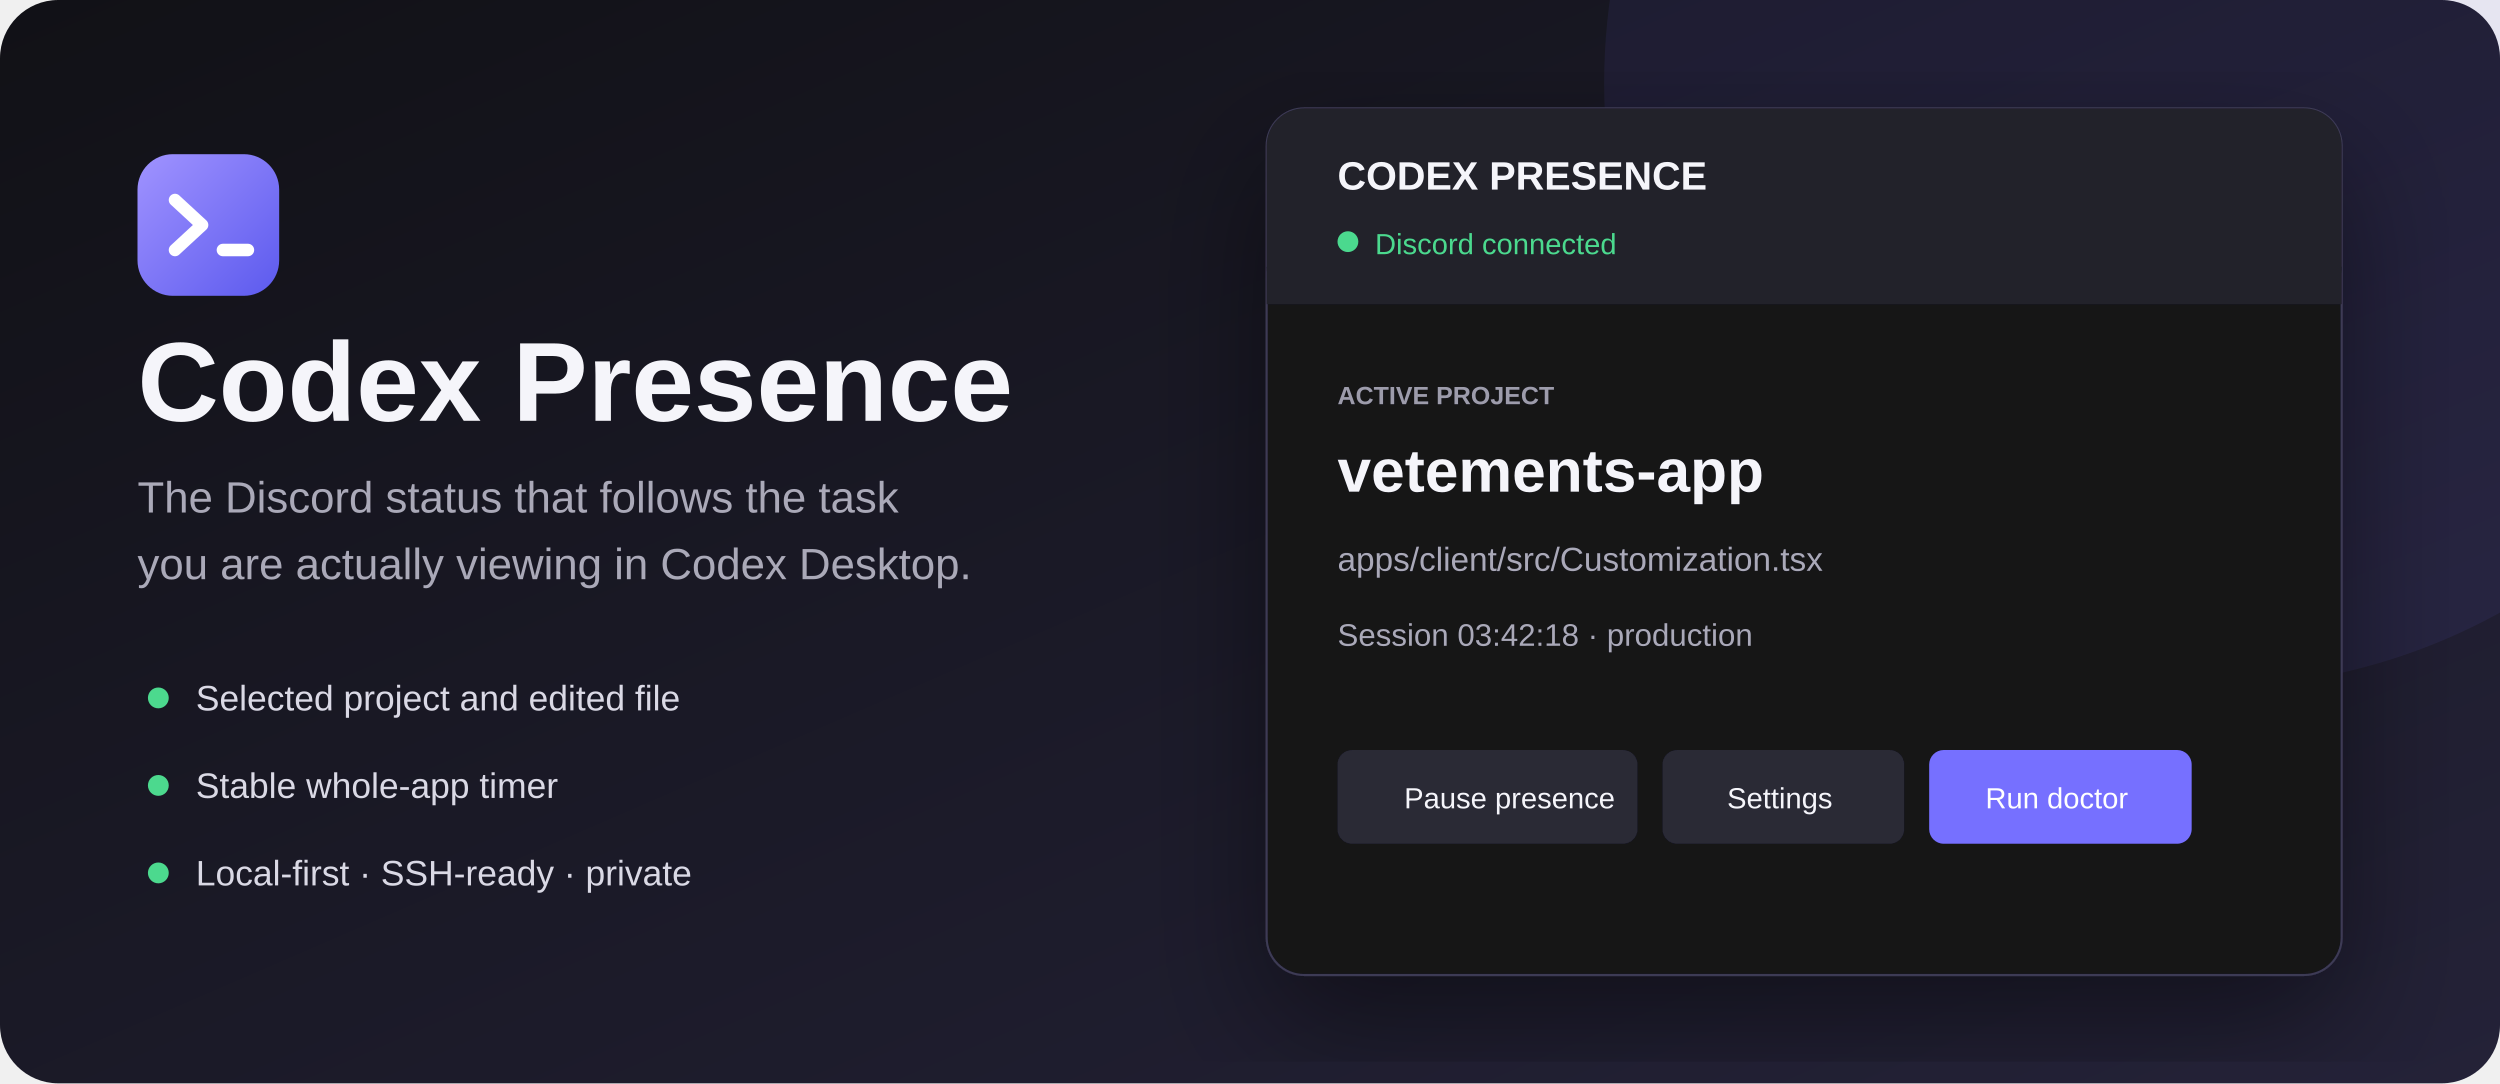
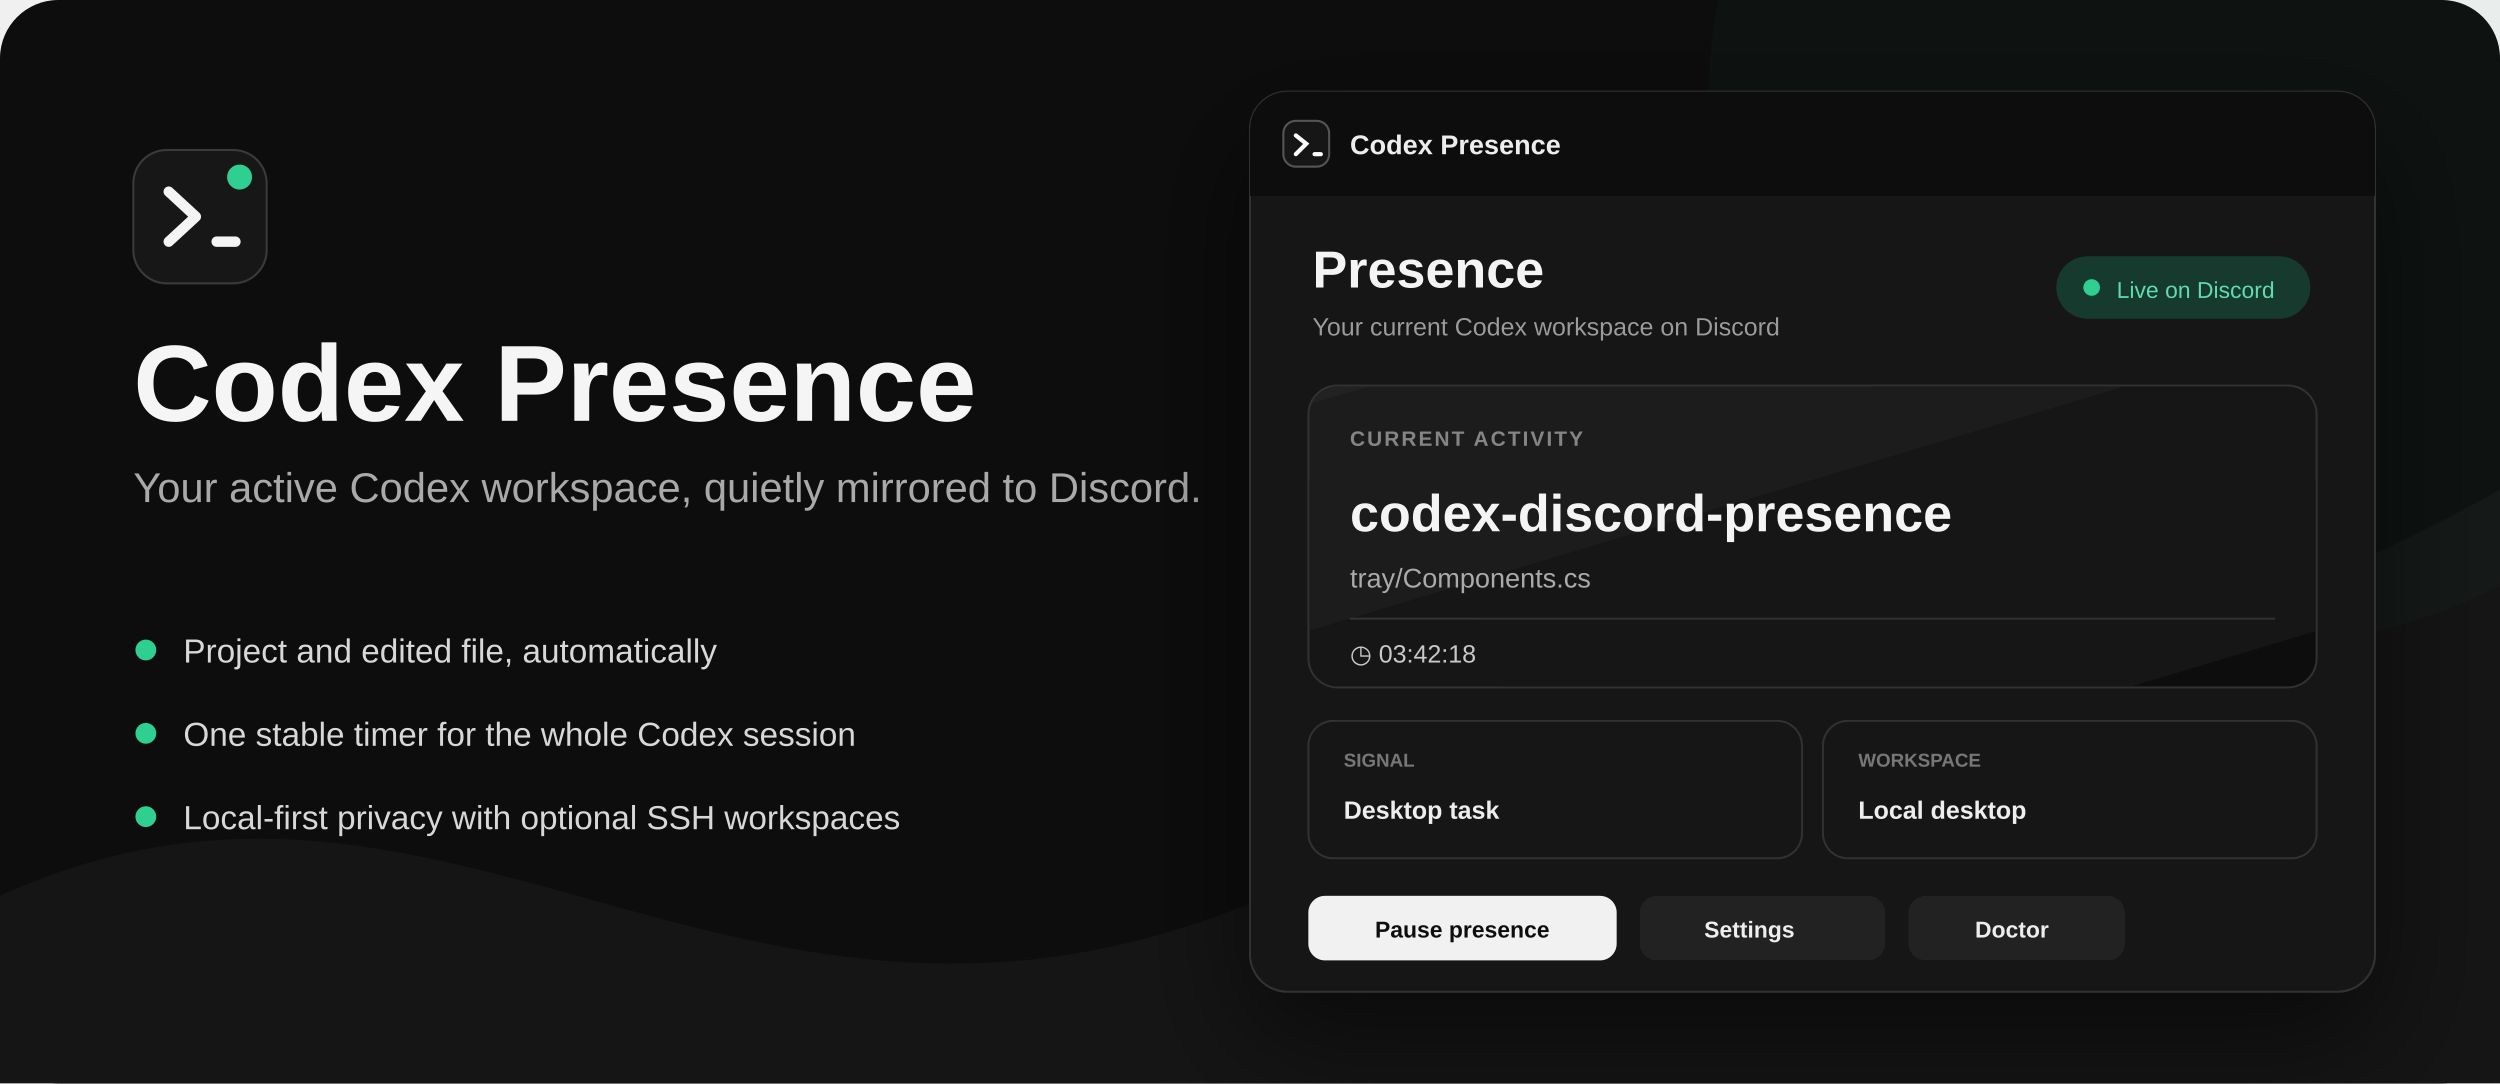
- <svg xmlns="http://www.w3.org/2000/svg" viewBox="0 0 1200 520" role="img" aria-label="Codex Presence desktop dashboard and Discord integration">
+ <svg xmlns="http://www.w3.org/2000/svg" viewBox="0 0 1200 520" role="img" aria-label="Codex Presence dark desktop dashboard">
  <defs>
-     <linearGradient id="bg" x1="0" y1="0" x2="1" y2="1">
-       <stop stop-color="#111116" />
-       <stop offset="1" stop-color="#242238" />
+     <filter id="shadow" x="-20%" y="-20%" width="140%" height="160%">
+       <feDropShadow dx="0" dy="22" stdDeviation="28" flood-color="#000" flood-opacity=".55" />
+     </filter>
+     <linearGradient id="fade" x1="0" y1="0" x2="1" y2="1">
+       <stop stop-color="#202020" />
+       <stop offset="1" stop-color="#101010" />
    </linearGradient>
-     <linearGradient id="accent" x1="0" y1="0" x2="1" y2="1">
-       <stop stop-color="#a093ff" />
-       <stop offset="1" stop-color="#5c5aee" />
-     </linearGradient>
-     <filter id="shadow">
-       <feDropShadow dx="0" dy="24" stdDeviation="30" flood-color="#000" flood-opacity=".45" />
-     </filter>
  </defs>
-   <rect width="1200" height="520" rx="28" fill="url(#bg)" />
-   <circle cx="1060" cy="40" r="290" fill="#766cff" opacity=".08" />
-   <rect x="66" y="74" width="68" height="68" rx="17" fill="url(#accent)" />
-   <path d="M84 96l13 12-13 12m23 0h12" fill="none" stroke="#fff" stroke-width="6" stroke-linecap="round" stroke-linejoin="round" />
-   <text x="66" y="202" fill="#f5f5fa" font-family="Segoe UI,Arial" font-size="54" font-weight="700">Codex Presence</text>
-   <text x="66" y="246" fill="#aaa9b8" font-family="Segoe UI,Arial" font-size="21">The Discord status that follows the task</text>
-   <text x="66" y="278" fill="#aaa9b8" font-family="Segoe UI,Arial" font-size="21">you are actually viewing in Codex Desktop.</text>
-   <g font-family="Segoe UI,Arial" font-size="17" fill="#dad9e5">
-     <circle cx="76" cy="335" r="5" fill="#4cd98e" />
-     <text x="94" y="341">Selected project and edited file</text>
-     <circle cx="76" cy="377" r="5" fill="#4cd98e" />
-     <text x="94" y="383">Stable whole-app timer</text>
-     <circle cx="76" cy="419" r="5" fill="#4cd98e" />
-     <text x="94" y="425">Local-first · SSH-ready · private</text>
-   </g>
-   <g filter="url(#shadow)">
-     <rect x="608" y="52" width="516" height="416" rx="18" fill="#141419" stroke="#3d3a55" />
-     <rect x="608" y="52" width="516" height="94" rx="18" fill="#20202a" />
-     <rect x="608" y="128" width="516" height="18" fill="#20202a" />
-     <text x="642" y="91" fill="#f5f5fa" font-family="Segoe UI,Arial" font-size="19" font-weight="700">CODEX PRESENCE</text>
-     <circle cx="647" cy="116" r="5" fill="#4cd98e" />
-     <text x="660" y="122" fill="#4cd98e" font-family="Segoe UI,Arial" font-size="14">Discord connected</text>
-     <text x="642" y="194" fill="#9d9cab" font-family="Segoe UI,Arial" font-size="12" font-weight="700">ACTIVE PROJECT</text>
-     <text x="642" y="236" fill="#f5f5fa" font-family="Segoe UI,Arial" font-size="29" font-weight="700">vetements-app</text>
-     <text x="642" y="274" fill="#aaa9b8" font-family="Segoe UI,Arial" font-size="16">apps/client/src/Customization.tsx</text>
-     <text x="642" y="310" fill="#aaa9b8" font-family="Segoe UI,Arial" font-size="15">Session  03:42:18  ·  production</text>
-     <rect x="642" y="360" width="144" height="45" rx="7" fill="#292936" />
-     <text x="674" y="388" fill="#f5f5fa" font-family="Segoe UI,Arial" font-size="14">Pause presence</text>
-     <rect x="798" y="360" width="116" height="45" rx="7" fill="#292936" />
-     <text x="829" y="388" fill="#f5f5fa" font-family="Segoe UI,Arial" font-size="14">Settings</text>
-     <rect x="926" y="360" width="126" height="45" rx="7" fill="#766fff" />
-     <text x="953" y="388" fill="#fff" font-family="Segoe UI,Arial" font-size="14">Run doctor</text>
+   <rect width="1200" height="520" rx="28" fill="#0d0d0d" />
+   <path d="M0 430C220 330 360 545 620 425s350-62 580-190v285H0z" fill="#151515" />
+   <circle cx="1080" cy="50" r="260" fill="#2ecf91" opacity=".035" />
+   <g font-family="Segoe UI Variable,Segoe UI,Arial">
+     <g transform="translate(64 72)">
+       <rect width="64" height="64" rx="16" fill="#171717" stroke="#3a3a3a" />
+       <path d="M17 20l13 12-13 12m23 0h9" fill="none" stroke="#f4f4f4" stroke-width="5" stroke-linecap="round" stroke-linejoin="round" />
+       <circle cx="51" cy="13" r="6" fill="#2ecf91" />
+     </g>
+     <text x="64" y="202" fill="#f5f5f5" font-size="52" font-weight="700">Codex Presence</text>
+     <text x="64" y="241" fill="#a9a9a9" font-size="20">Your active Codex workspace, quietly mirrored to Discord.</text>
+     <g font-size="16">
+       <circle cx="70" cy="312" r="5" fill="#2ecf91" />
+       <text x="88" y="318" fill="#d8d8d8">Project and edited file, automatically</text>
+       <circle cx="70" cy="352" r="5" fill="#2ecf91" />
+       <text x="88" y="358" fill="#d8d8d8">One stable timer for the whole Codex session</text>
+       <circle cx="70" cy="392" r="5" fill="#2ecf91" />
+       <text x="88" y="398" fill="#d8d8d8">Local-first privacy with optional SSH workspaces</text>
+     </g>
+     <g transform="translate(600 44)" filter="url(#shadow)">
+       <rect width="540" height="432" rx="18" fill="#121212" stroke="#333" />
+       <rect width="540" height="50" rx="18" fill="#0f0f0f" />
+       <rect y="32" width="540" height="18" fill="#0f0f0f" />
+       <rect x="16" y="14" width="22" height="22" rx="6" fill="#171717" stroke="#555" />
+       <path d="M22 21l5 4-5 5m9 0h3" fill="none" stroke="#fff" stroke-width="2" stroke-linecap="round" />
+       <text x="48" y="30" fill="#ededed" font-size="13" font-weight="600">Codex Presence</text>
+       <text x="30" y="94" fill="#f4f4f4" font-size="25" font-weight="700">Presence</text>
+       <text x="30" y="117" fill="#9b9b9b" font-size="12">Your current Codex workspace on Discord</text>
+       <rect x="387" y="79" width="122" height="30" rx="15" fill="#123a2d" />
+       <circle cx="404" cy="94" r="4" fill="#2ecf91" />
+       <text x="416" y="99" fill="#62dbae" font-size="11">Live on Discord</text>
+       <rect x="28" y="141" width="484" height="145" rx="14" fill="url(#fade)" stroke="#303030" />
+       <text x="48" y="170" fill="#858585" font-size="10" font-weight="700" letter-spacing="1">CURRENT ACTIVITY</text>
+       <text x="48" y="211" fill="#f4f4f4" font-size="25" font-weight="700">codex-discord-presence</text>
+       <text x="48" y="238" fill="#aaa" font-size="13">tray/Components.cs</text>
+       <line x1="48" y1="253" x2="492" y2="253" stroke="#303030" />
+       <text x="48" y="274" fill="#c9c9c9" font-size="12">◷  03:42:18</text>
+       <rect x="28" y="302" width="237" height="66" rx="12" fill="#181818" stroke="#303030" />
+       <text x="45" y="324" fill="#777" font-size="9" font-weight="700">SIGNAL</text>
+       <text x="45" y="349" fill="#eee" font-size="12" font-weight="600">Desktop task</text>
+       <rect x="275" y="302" width="237" height="66" rx="12" fill="#181818" stroke="#303030" />
+       <text x="292" y="324" fill="#777" font-size="9" font-weight="700">WORKSPACE</text>
+       <text x="292" y="349" fill="#eee" font-size="12" font-weight="600">Local desktop</text>
+       <rect x="28" y="386" width="148" height="31" rx="8" fill="#f1f1f1" />
+       <text x="60" y="406" fill="#111" font-size="11" font-weight="700">Pause presence</text>
+       <rect x="187" y="386" width="118" height="31" rx="8" fill="#202020" />
+       <text x="218" y="406" fill="#eee" font-size="11" font-weight="600">Settings</text>
+       <rect x="316" y="386" width="104" height="31" rx="8" fill="#202020" />
+       <text x="348" y="406" fill="#eee" font-size="11" font-weight="600">Doctor</text>
+     </g>
  </g>
</svg>
